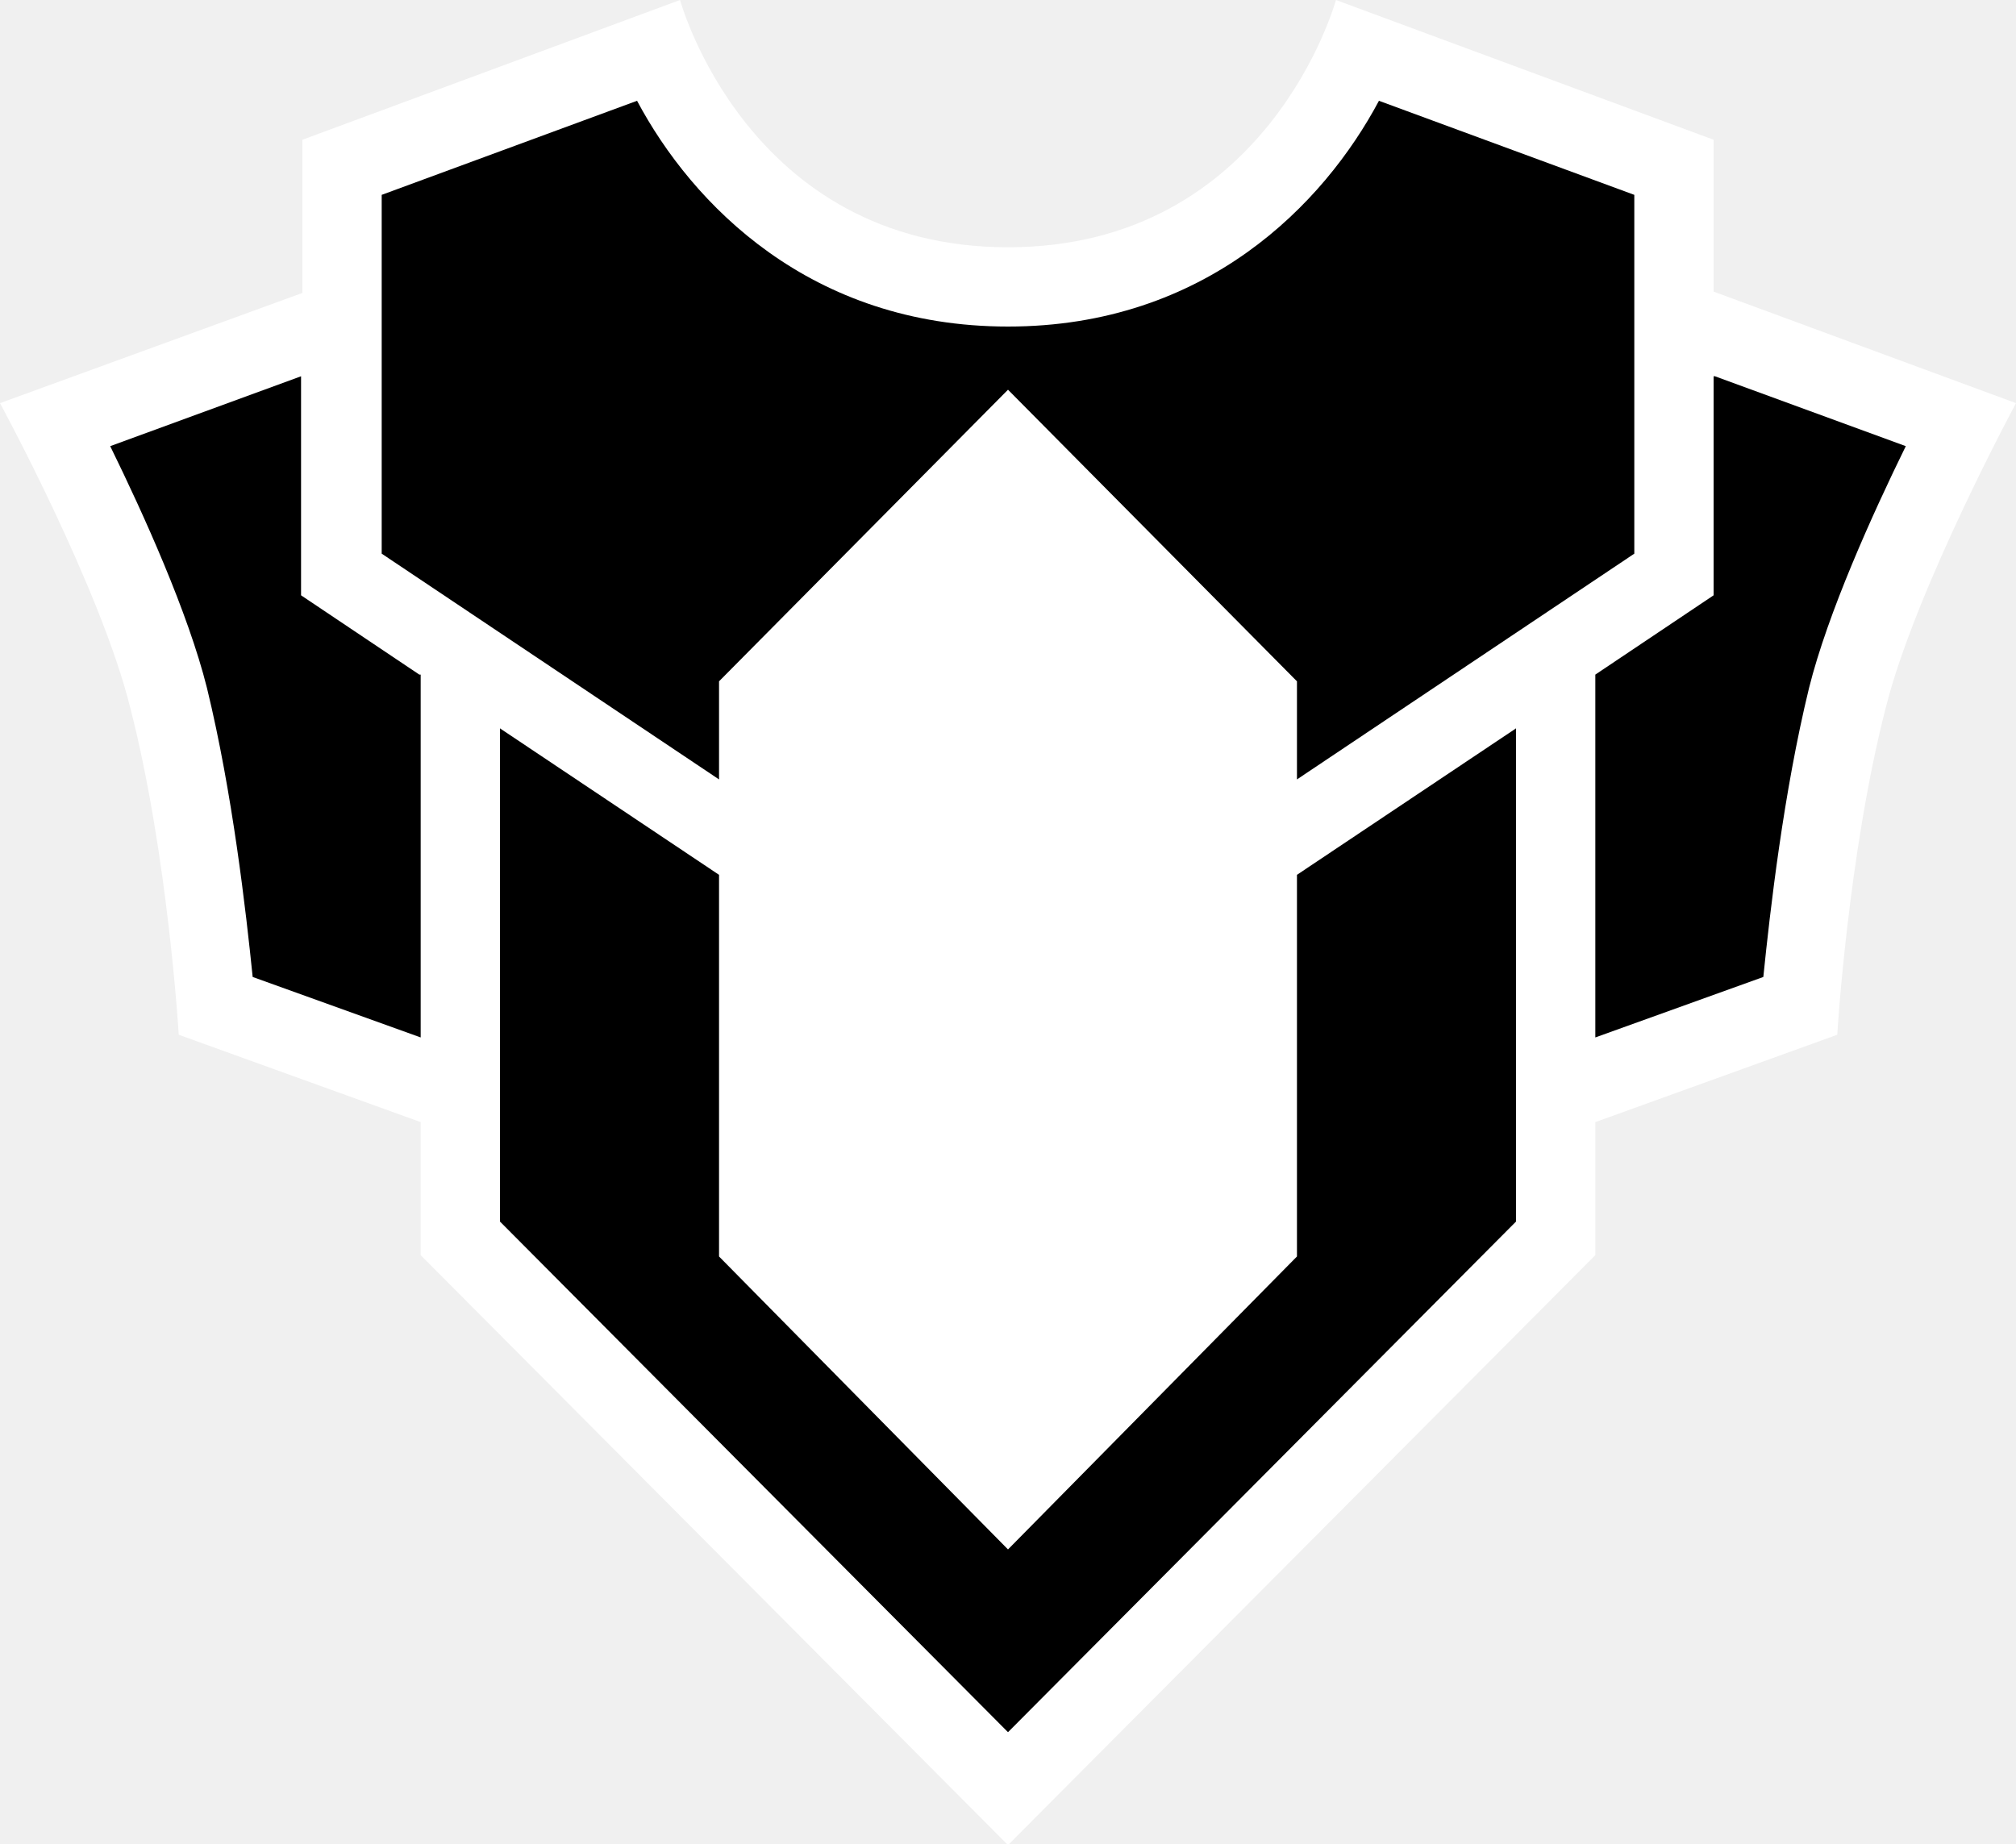
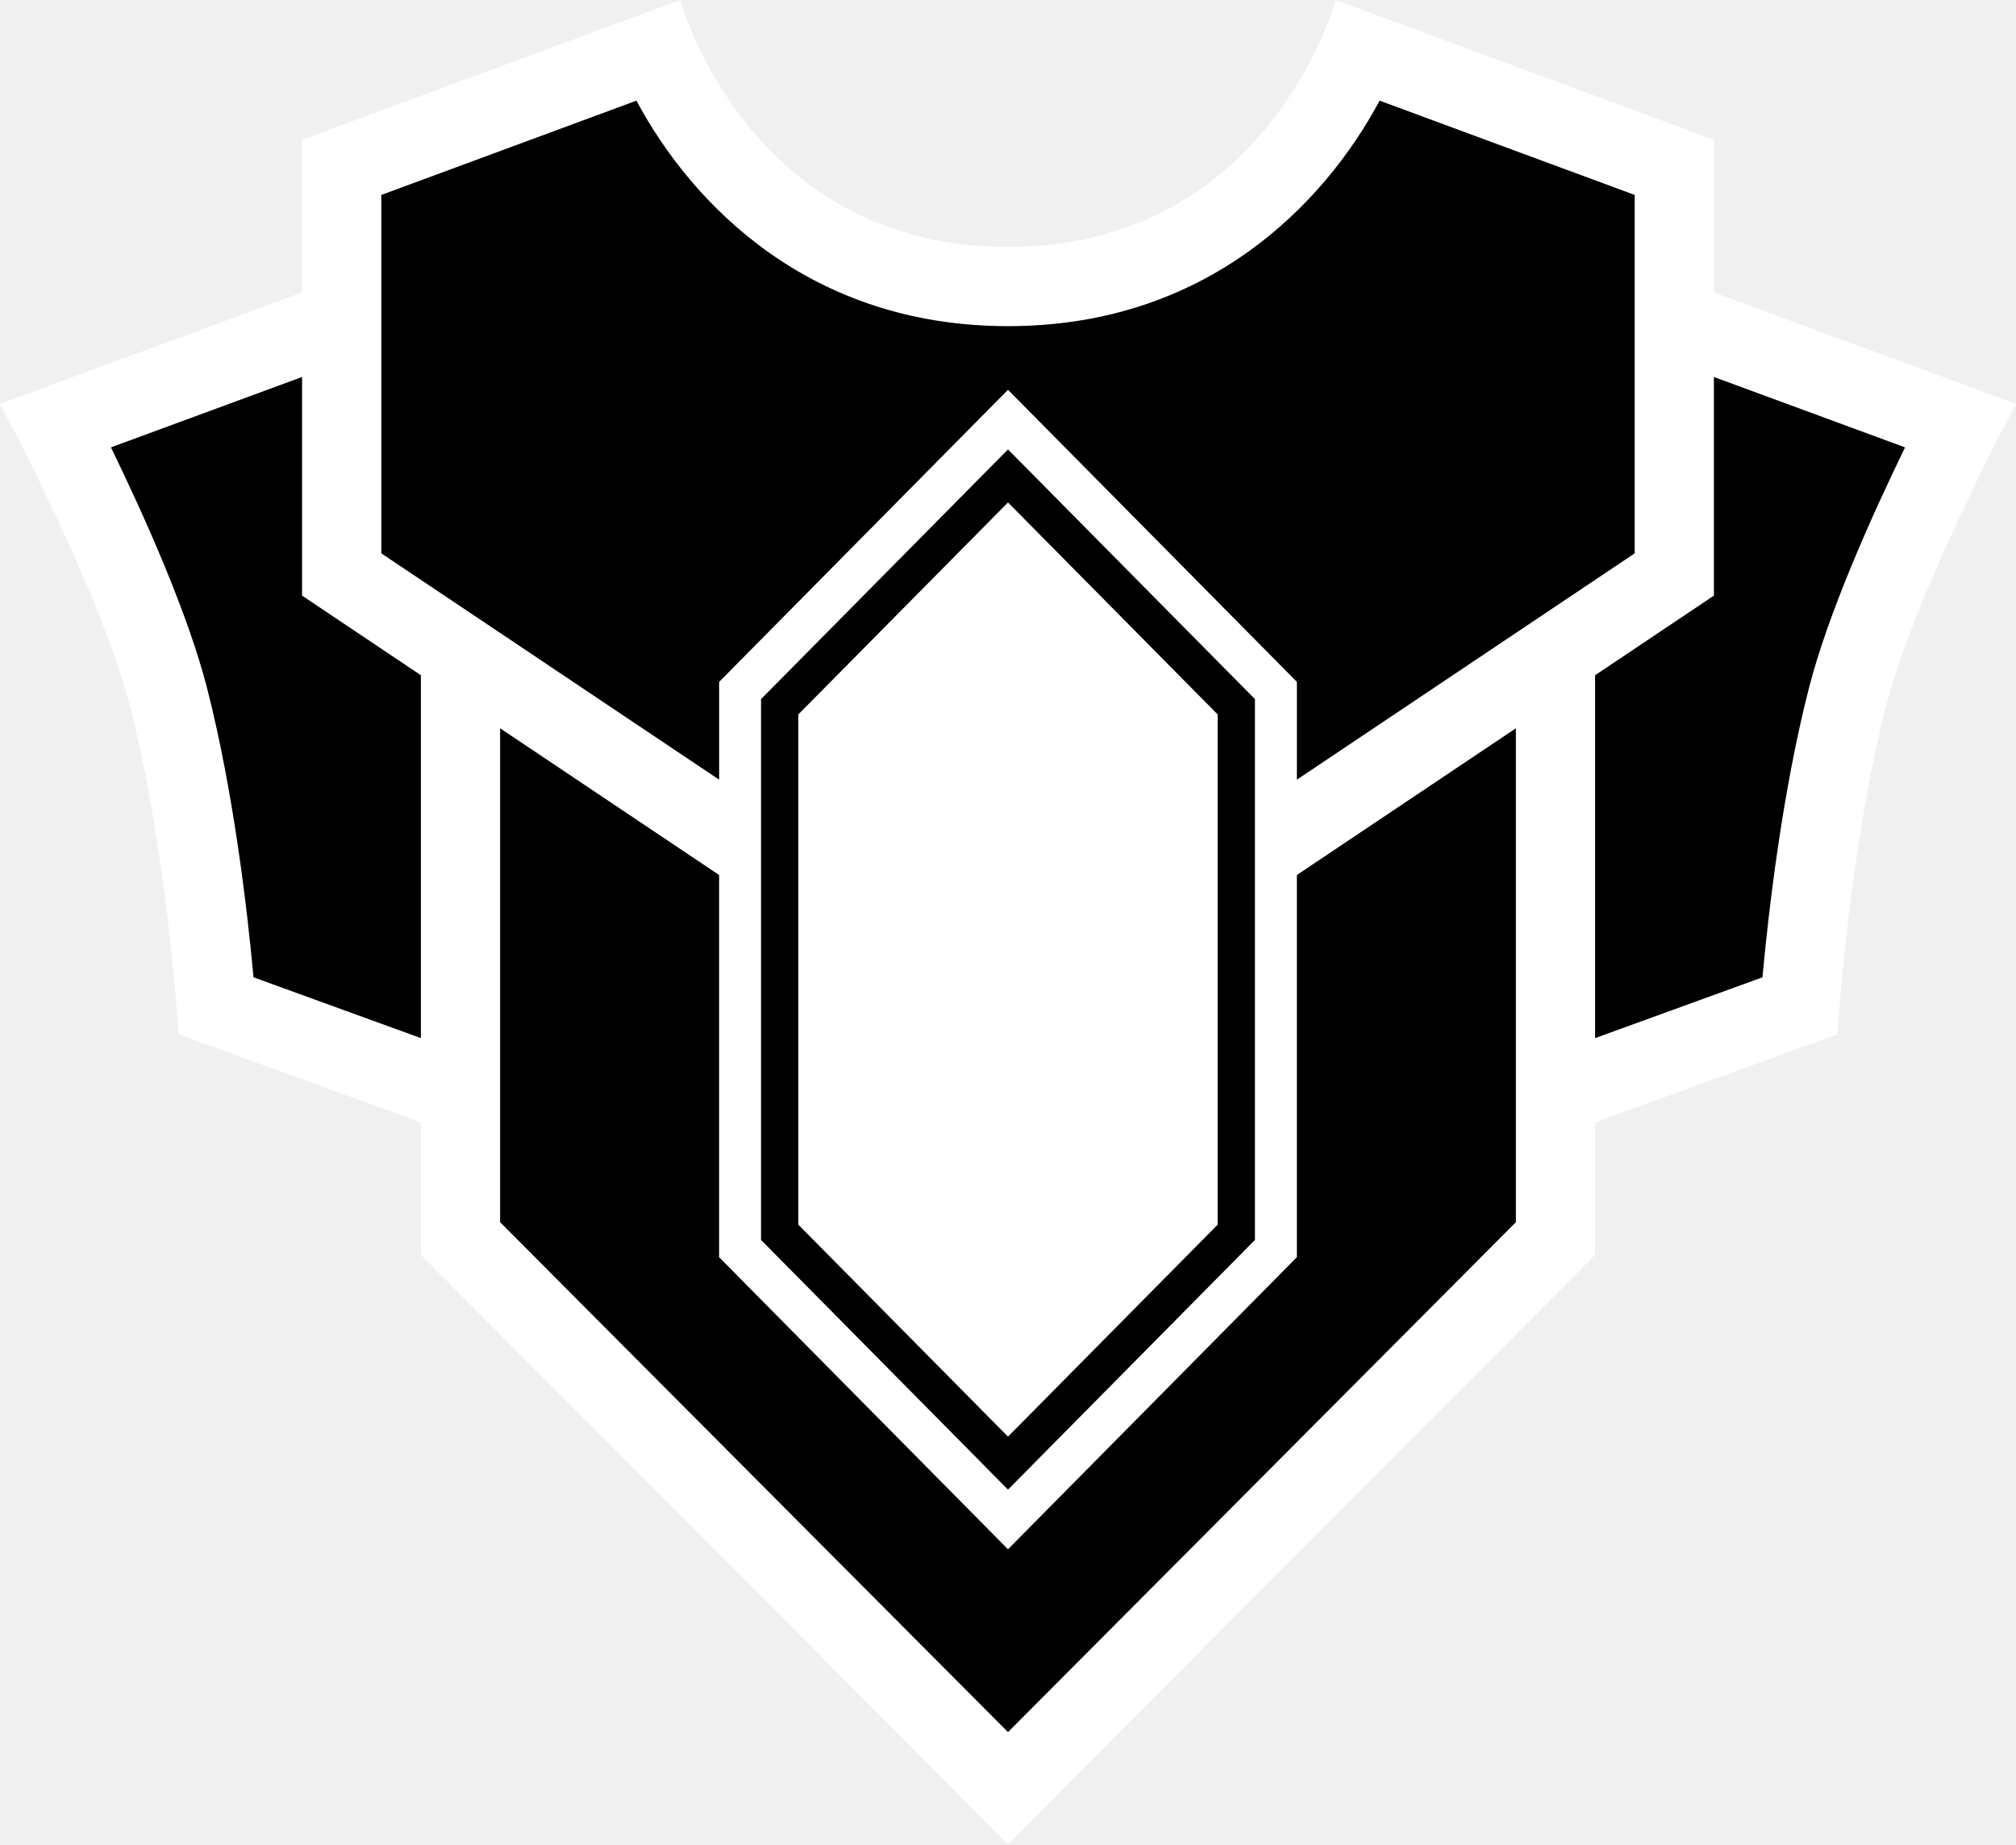
- <svg xmlns="http://www.w3.org/2000/svg" id="Layer_1" version="1.1" viewBox="0 0 150 137.2">
-   <defs>
-     <style>
-       .st0 {
-         fill: #fff;
-       }
-     </style>
-   </defs>
-   <g id="g3">
-     <path id="path1" class="st0" d="M127.5,21.8v-11.4L99.4,0s-5,18.4-24.4,18.4S50.6,0,50.6,0l-28.1,10.4v11.4L0,30s7.5,13.8,9.7,22.7c2.8,10.9,3.6,24.3,3.6,24.3l18,6.5v9.9l43.7,43.9,43.7-43.9v-9.9l18-6.5s.8-13.4,3.6-24.3c2.2-8.8,9.7-22.7,9.7-22.7l-22.5-8.3Z" />
-     <path id="path2" d="M31.3,50.2v27l-12.5-4.5c-.5-4.9-1.5-13.7-3.4-21.5-1.4-5.6-4.7-12.9-7.2-18l14.2-5.2v16.3l8.8,5.9ZM127.5,28v16.3l-8.8,5.9v27l12.5-4.5c.5-4.9,1.5-13.7,3.4-21.5,1.4-5.6,4.7-12.9,7.2-18l-14.2-5.2Z" />
-     <polygon id="polygon2" points="53.5 65.1 37.2 54.2 37.2 90.9 75 128.9 112.8 90.9 112.8 54.2 96.5 65.1 96.5 93.5 75 115.3 53.5 93.5 53.5 65.1" />
-     <path id="path3" d="M75,29l21.5,21.7v7.3l25.1-16.8V14.5l-19-7c-4.1,7.7-12.9,16.8-27.6,16.8s-23.5-9.1-27.6-16.8l-19,7v26.7l25.1,16.8v-7.3l21.5-21.7Z" />
-     <polygon id="polygon3" class="st0" points="90.6 53.2 75 37.4 59.4 53.2 59.4 91.1 75 106.9 90.6 91.1 90.6 53.2" />
+ <svg xmlns="http://www.w3.org/2000/svg" version="1.1" id="Layer_1" x="0px" y="0px" width="150" height="137.231" viewBox="0 0 150 137.231" enable-background="new 0 0 155 145" xml:space="preserve">
+   <defs id="defs5" />
+   <g id="Layer_1_1_" transform="translate(-2.779,-3.677)">
+ </g>
+   <g id="Layer_3" display="none" transform="translate(-2.779,-3.677)">
+ </g>
+   <g id="g5" transform="translate(-2.779,-3.677)">
+     <path fill="#ffffff" d="M 130.301,25.446 V 14.077 l -28.139,-10.4 c 0,0 -4.969,18.374 -24.383,18.374 -19.415,0 -24.384,-18.374 -24.384,-18.374 l -28.14,10.4 V 25.446 L 2.779,33.723 c 0,0 7.461,13.851 9.707,22.65 2.773,10.863 3.582,24.268 3.582,24.268 l 18.028,6.55 v 9.86 l 43.683,43.857 43.682,-43.857 v -9.86 l 18.027,-6.55 c 0,0 0.811,-13.404 3.584,-24.268 2.246,-8.8 9.707,-22.65 9.707,-22.65 z" id="path1" />
+     <path fill="#000000" d="M 25.255,47.995 V 31.727 l -14.22,5.236 c 2.46,5.062 5.726,12.332 7.161,17.953 1.976,7.738 2.992,16.537 3.446,21.479 l 12.453,4.524 V 53.918 Z" id="path2" />
+     <path fill="#000000" d="m 130.301,31.727 v 16.269 l -8.84,5.923 V 80.92 l 12.453,-4.524 c 0.455,-4.942 1.471,-13.741 3.447,-21.479 1.434,-5.621 4.701,-12.892 7.162,-17.953 z" id="path3" />
+     <g id="g4">
+       <polygon fill="#000000" points="56.284,68.783 39.99,57.866 39.99,94.617 77.779,132.557 115.568,94.617 115.568,57.866 99.273,68.783 99.273,97.221 77.779,118.953 56.284,97.221 " id="polygon3" />
+       <path fill="#000000" d="m 77.779,32.68 21.495,21.734 v 7.275 l 25.135,-16.84 V 18.182 l -18.98,-7.016 C 101.294,18.883 92.556,27.945 77.78,27.945 63.004,27.945 54.266,18.882 50.132,11.166 L 31.151,18.182 V 44.85 l 25.135,16.84 v -7.275 z" id="path4" />
+     </g>
+     <path fill="#000000" d="M 59.404,95.938 V 55.695 L 77.779,37.117 96.153,55.695 v 40.242 l -18.374,18.578 z m 18.375,14.634 15.6,-15.774 V 56.836 L 77.779,41.062 62.177,56.836 v 37.962 z" id="path5" />
  </g>
</svg>
